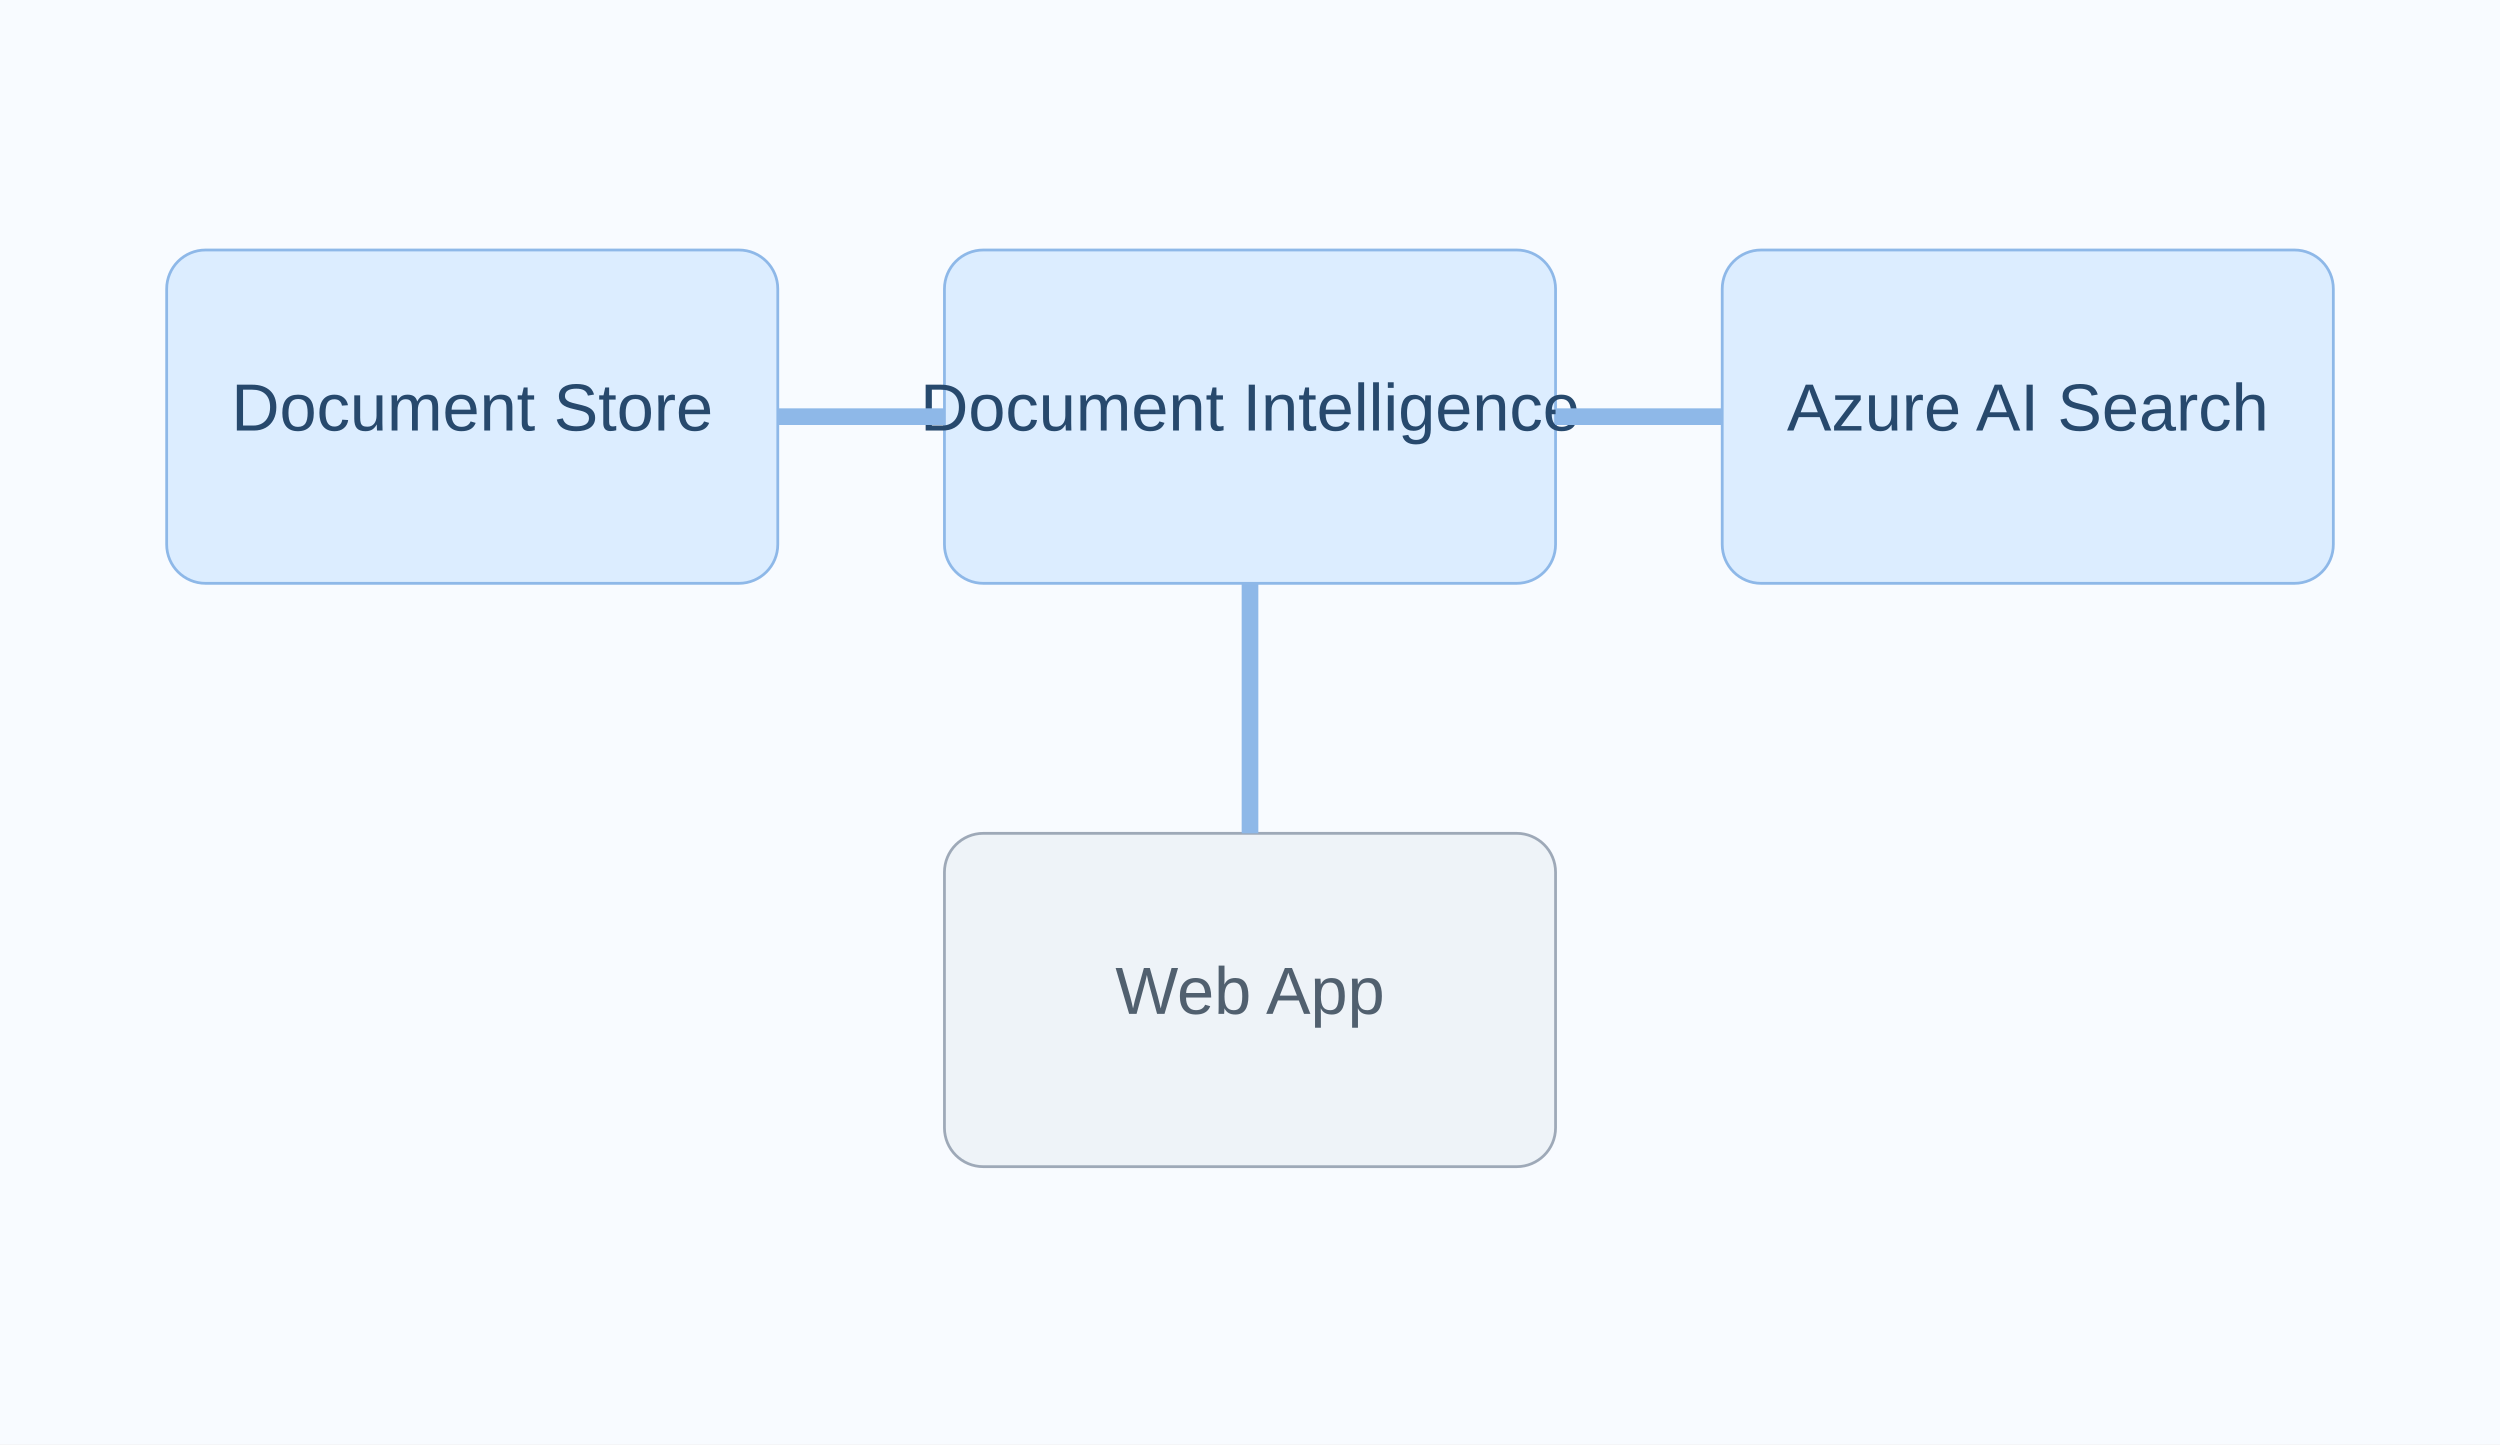
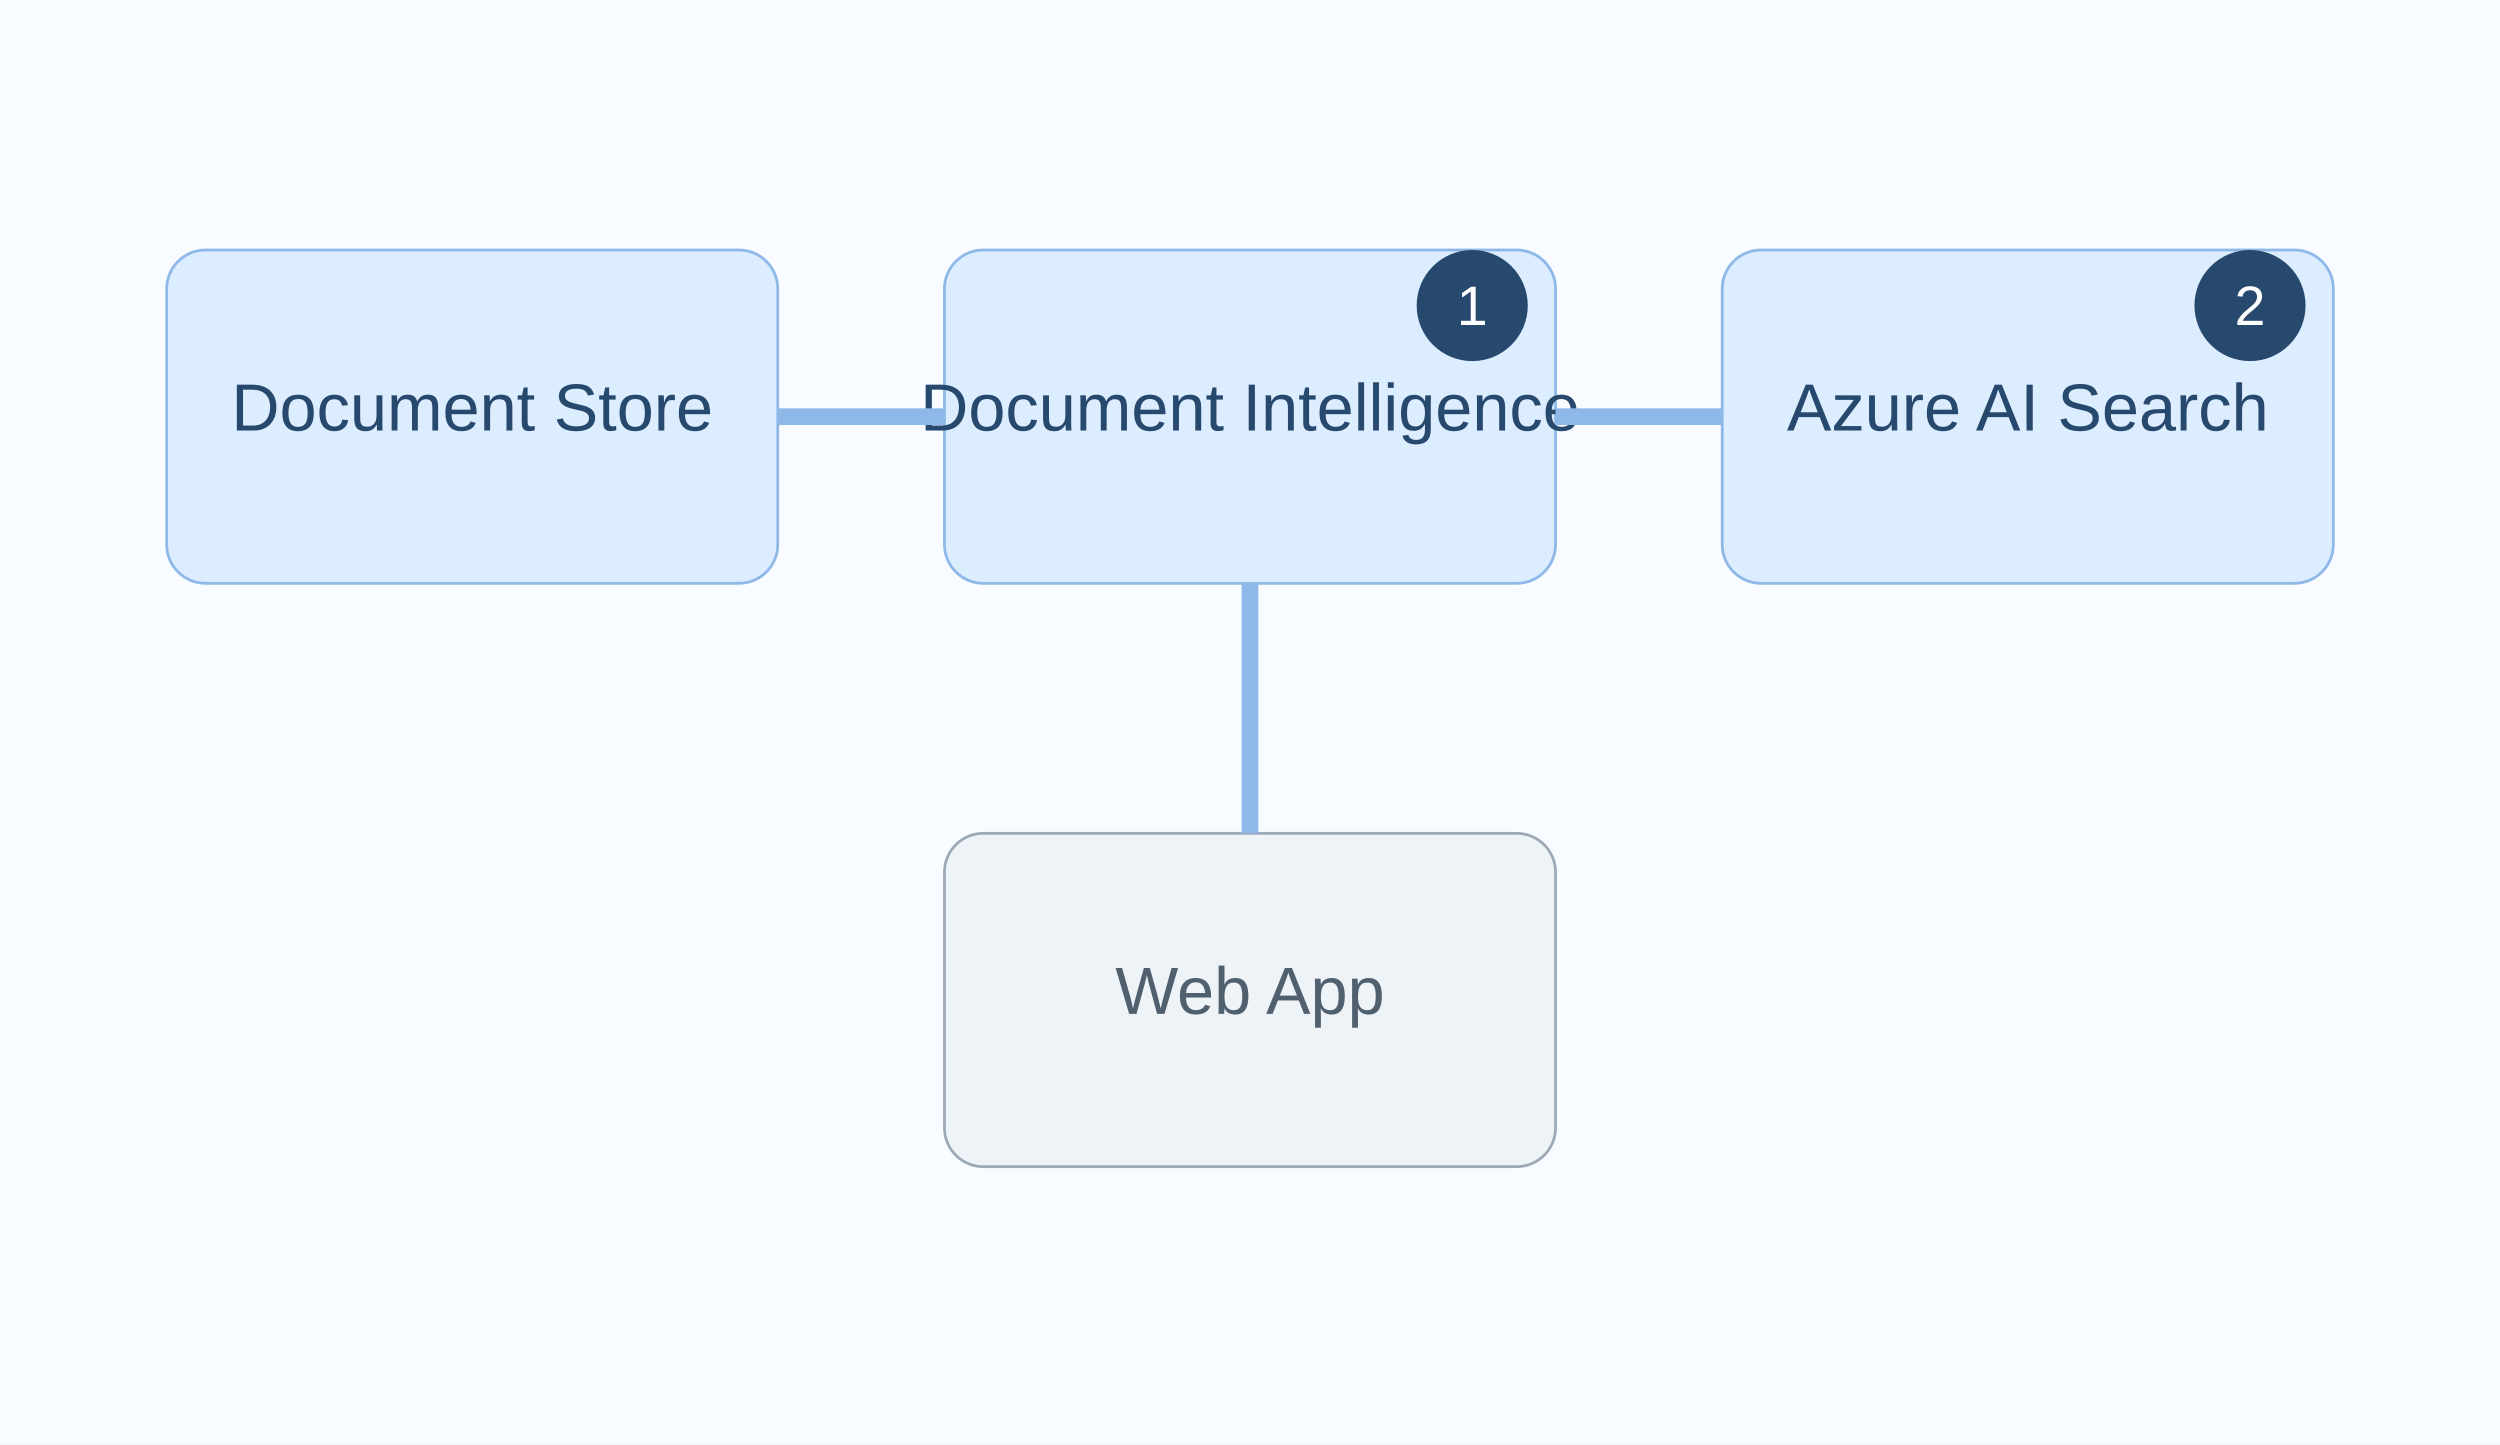
<svg xmlns="http://www.w3.org/2000/svg" width="900" height="520" viewBox="0 0 900 520">
  <rect width="900" height="520" fill="#f8fbff" />
  <rect x="60" y="90" width="220" height="120" rx="14" fill="#dcedff" stroke="#8eb8e8" />
  <text x="170" y="155" text-anchor="middle" font-family="Arial" font-size="24" fill="#27496d">Document Store</text>
  <rect x="340" y="90" width="220" height="120" rx="14" fill="#dcedff" stroke="#8eb8e8" />
  <text x="450" y="155" text-anchor="middle" font-family="Arial" font-size="24" fill="#27496d">Document Intelligence</text>
  <rect x="620" y="90" width="220" height="120" rx="14" fill="#dcedff" stroke="#8eb8e8" />
  <text x="730" y="155" text-anchor="middle" font-family="Arial" font-size="24" fill="#27496d">Azure AI Search</text>
+   <circle cx="530" cy="110" r="20" fill="#27496d" />
+   <text x="530" y="117" text-anchor="middle" font-family="Arial" font-size="20" fill="#ffffff">1</text>
+   <circle cx="810" cy="110" r="20" fill="#27496d" />
+   <text x="810" y="117" text-anchor="middle" font-family="Arial" font-size="20" fill="#ffffff">2</text>
  <rect x="340" y="300" width="220" height="120" rx="14" fill="#eef3f8" stroke="#9ea9b8" />
  <text x="450" y="365" text-anchor="middle" font-family="Arial" font-size="24" fill="#51606f">Web App</text>
  <line x1="280" y1="150" x2="340" y2="150" stroke="#8eb8e8" stroke-width="6" />
  <line x1="560" y1="150" x2="620" y2="150" stroke="#8eb8e8" stroke-width="6" />
  <line x1="450" y1="210" x2="450" y2="300" stroke="#8eb8e8" stroke-width="6" />
</svg>
